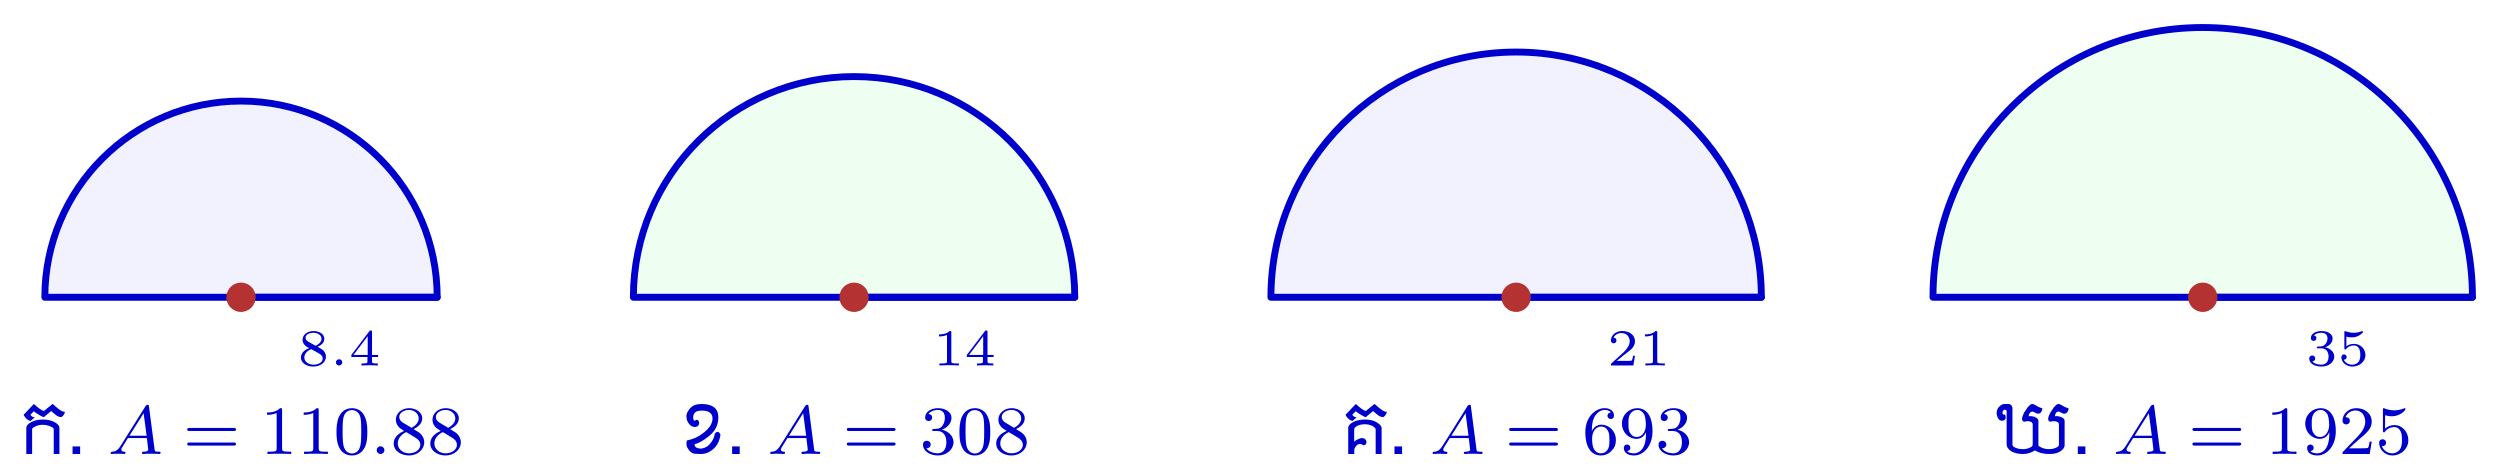
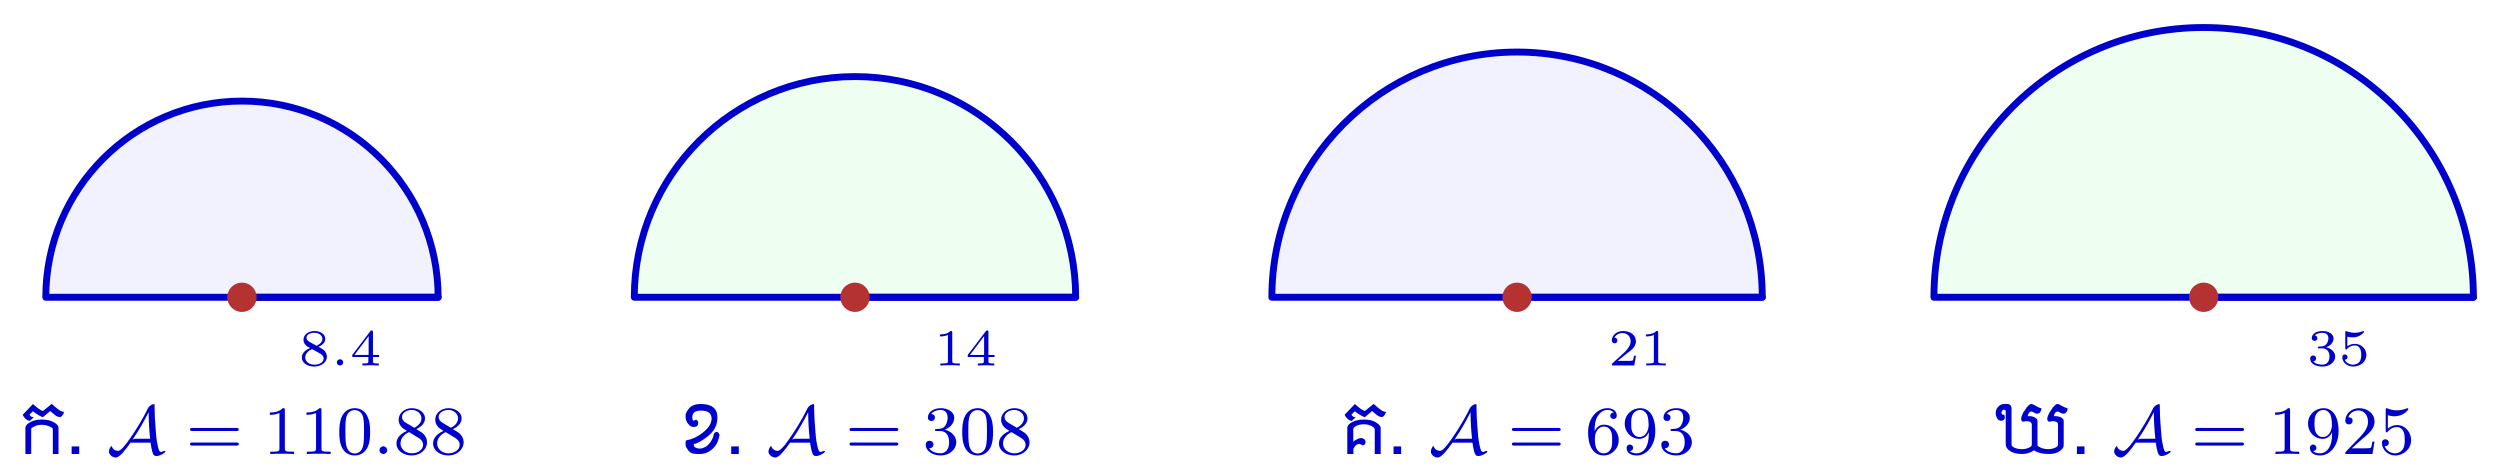
<svg xmlns="http://www.w3.org/2000/svg" xmlns:xlink="http://www.w3.org/1999/xlink" width="289pt" height="55pt" viewBox="0 0 289 55">
  <defs>
    <g>
      <g id="glyph-0-0">
        <path d="M 2.297 -2.156 C 2.75 -2.359 3.078 -2.656 3.078 -3.078 C 3.078 -3.672 2.453 -3.984 1.828 -3.984 C 1.156 -3.984 0.562 -3.578 0.562 -2.969 C 0.562 -2.594 0.812 -2.312 1.062 -2.156 C 1.125 -2.125 1.266 -2.047 1.328 -2.016 C 0.938 -1.859 0.375 -1.531 0.375 -0.922 C 0.375 -0.219 1.125 0.125 1.812 0.125 C 2.609 0.125 3.266 -0.359 3.266 -1.016 C 3.266 -1.438 3.016 -1.672 2.938 -1.766 C 2.812 -1.875 2.516 -2.047 2.297 -2.156 Z M 1.219 -2.75 C 1.203 -2.766 0.906 -2.922 0.906 -3.203 C 0.906 -3.594 1.375 -3.781 1.812 -3.781 C 2.281 -3.781 2.75 -3.531 2.75 -3.078 C 2.75 -2.609 2.25 -2.375 2.078 -2.281 Z M 1.562 -1.891 C 1.641 -1.844 2.281 -1.484 2.438 -1.406 C 2.562 -1.328 2.891 -1.156 2.891 -0.812 C 2.891 -0.328 2.344 -0.094 1.828 -0.094 C 1.281 -0.094 0.766 -0.406 0.766 -0.922 C 0.766 -1.438 1.234 -1.766 1.562 -1.891 Z M 1.562 -1.891 " />
      </g>
      <g id="glyph-0-1">
        <path d="M 3.375 -0.984 L 3.375 -1.219 L 2.672 -1.219 L 2.672 -3.859 C 2.672 -4 2.672 -4.047 2.531 -4.047 C 2.422 -4.047 2.406 -4.016 2.359 -3.953 L 0.281 -1.219 L 0.281 -0.984 L 2.141 -0.984 L 2.141 -0.5 C 2.141 -0.312 2.141 -0.234 1.641 -0.234 L 1.453 -0.234 L 1.453 0 C 1.578 0 2.141 -0.031 2.406 -0.031 C 2.672 -0.031 3.234 0 3.344 0 L 3.344 -0.234 L 3.172 -0.234 C 2.672 -0.234 2.672 -0.312 2.672 -0.5 L 2.672 -0.984 Z M 2.172 -3.391 L 2.172 -1.219 L 0.531 -1.219 Z M 2.172 -3.391 " />
      </g>
      <g id="glyph-0-2">
        <path d="M 2.141 -3.797 C 2.141 -3.984 2.125 -3.984 1.938 -3.984 C 1.547 -3.594 0.938 -3.594 0.719 -3.594 L 0.719 -3.359 C 0.875 -3.359 1.281 -3.359 1.641 -3.531 L 1.641 -0.516 C 1.641 -0.312 1.641 -0.234 1.016 -0.234 L 0.766 -0.234 L 0.766 0 C 1.094 -0.031 1.562 -0.031 1.891 -0.031 C 2.219 -0.031 2.688 -0.031 3.016 0 L 3.016 -0.234 L 2.766 -0.234 C 2.141 -0.234 2.141 -0.312 2.141 -0.516 Z M 2.141 -3.797 " />
      </g>
      <g id="glyph-0-3">
        <path d="M 3.219 -1.125 L 3 -1.125 C 2.984 -1.031 2.922 -0.641 2.844 -0.578 C 2.797 -0.531 2.312 -0.531 2.219 -0.531 L 1.109 -0.531 L 1.875 -1.156 C 2.078 -1.328 2.609 -1.703 2.797 -1.891 C 2.969 -2.062 3.219 -2.375 3.219 -2.797 C 3.219 -3.547 2.547 -3.984 1.734 -3.984 C 0.969 -3.984 0.438 -3.469 0.438 -2.906 C 0.438 -2.609 0.688 -2.562 0.75 -2.562 C 0.906 -2.562 1.078 -2.672 1.078 -2.891 C 1.078 -3.016 1 -3.219 0.734 -3.219 C 0.875 -3.516 1.234 -3.75 1.656 -3.75 C 2.281 -3.75 2.609 -3.281 2.609 -2.797 C 2.609 -2.375 2.328 -1.938 1.922 -1.547 L 0.5 -0.25 C 0.438 -0.188 0.438 -0.188 0.438 0 L 3.031 0 Z M 3.219 -1.125 " />
      </g>
      <g id="glyph-0-4">
        <path d="M 1.766 -1.984 C 2.266 -1.984 2.609 -1.641 2.609 -1.031 C 2.609 -0.375 2.219 -0.094 1.781 -0.094 C 1.609 -0.094 1 -0.125 0.734 -0.469 C 0.969 -0.5 1.062 -0.656 1.062 -0.812 C 1.062 -1.016 0.922 -1.156 0.719 -1.156 C 0.562 -1.156 0.375 -1.047 0.375 -0.797 C 0.375 -0.203 1.031 0.125 1.797 0.125 C 2.688 0.125 3.266 -0.438 3.266 -1.031 C 3.266 -1.469 2.938 -1.938 2.219 -2.109 C 2.703 -2.266 3.078 -2.656 3.078 -3.141 C 3.078 -3.625 2.516 -3.984 1.797 -3.984 C 1.094 -3.984 0.562 -3.656 0.562 -3.172 C 0.562 -2.906 0.766 -2.844 0.891 -2.844 C 1.047 -2.844 1.203 -2.938 1.203 -3.156 C 1.203 -3.344 1.078 -3.453 0.906 -3.469 C 1.188 -3.781 1.734 -3.781 1.797 -3.781 C 2.094 -3.781 2.484 -3.641 2.484 -3.141 C 2.484 -2.812 2.297 -2.234 1.688 -2.203 C 1.578 -2.203 1.422 -2.188 1.375 -2.188 C 1.312 -2.172 1.25 -2.172 1.25 -2.078 C 1.25 -1.984 1.312 -1.984 1.406 -1.984 Z M 1.766 -1.984 " />
      </g>
      <g id="glyph-0-5">
        <path d="M 1.016 -3.328 C 1.219 -3.266 1.422 -3.25 1.625 -3.25 C 1.766 -3.25 2.094 -3.25 2.469 -3.453 C 2.578 -3.516 2.938 -3.766 2.938 -3.891 C 2.938 -3.969 2.891 -3.984 2.859 -3.984 C 2.844 -3.984 2.844 -3.984 2.766 -3.953 C 2.562 -3.875 2.25 -3.781 1.859 -3.781 C 1.562 -3.781 1.25 -3.844 0.969 -3.938 C 0.922 -3.969 0.891 -3.984 0.875 -3.984 C 0.781 -3.984 0.781 -3.906 0.781 -3.812 L 0.781 -2.016 C 0.781 -1.922 0.781 -1.844 0.891 -1.844 C 0.953 -1.844 0.969 -1.875 1 -1.922 C 1.156 -2.109 1.422 -2.312 1.891 -2.312 C 2.625 -2.312 2.625 -1.422 2.625 -1.234 C 2.625 -1 2.609 -0.656 2.406 -0.406 C 2.219 -0.188 1.938 -0.094 1.688 -0.094 C 1.281 -0.094 0.859 -0.312 0.719 -0.672 C 1.016 -0.672 1.047 -0.906 1.047 -0.969 C 1.047 -1.141 0.922 -1.281 0.734 -1.281 C 0.688 -1.281 0.438 -1.25 0.438 -0.953 C 0.438 -0.406 0.953 0.125 1.703 0.125 C 2.531 0.125 3.219 -0.453 3.219 -1.203 C 3.219 -1.891 2.672 -2.5 1.891 -2.5 C 1.516 -2.5 1.203 -2.375 1.016 -2.219 Z M 1.016 -3.328 " />
      </g>
      <g id="glyph-1-0">
        <path d="M 1.5 -0.359 C 1.5 -0.578 1.328 -0.719 1.141 -0.719 C 0.922 -0.719 0.766 -0.547 0.766 -0.359 C 0.766 -0.156 0.938 0 1.141 0 C 1.328 0 1.5 -0.172 1.5 -0.359 Z M 1.5 -0.359 " />
      </g>
      <g id="glyph-2-0">
        <path d="M 4.781 -3.016 L 4.781 0 L 4.125 0 L 4.125 -2.859 C 4.125 -2.922 4.094 -2.977 4.031 -3.031 C 3.969 -3.082 3.867 -3.133 3.734 -3.188 C 3.453 -3.312 3.16 -3.375 2.859 -3.375 C 2.504 -3.375 2.219 -3.312 2 -3.188 C 1.863 -3.125 1.766 -3.066 1.703 -3.016 C 1.648 -2.973 1.625 -2.922 1.625 -2.859 L 1.625 0 L 0.953 0 L 0.953 -3.016 C 0.953 -3.254 1.133 -3.473 1.5 -3.672 C 1.875 -3.879 2.328 -3.984 2.859 -3.984 C 3.453 -3.984 3.93 -3.867 4.297 -3.641 C 4.617 -3.441 4.781 -3.234 4.781 -3.016 Z M 4.344 -4.531 C 4.238 -4.602 4.066 -4.75 3.828 -4.969 L 2.969 -4.25 C 2.664 -4.363 2.281 -4.594 1.812 -4.938 L 1.422 -4.531 C 1.473 -4.457 1.539 -4.391 1.625 -4.328 C 1.645 -4.305 1.68 -4.289 1.734 -4.281 C 1.785 -4.27 1.848 -4.258 1.922 -4.25 L 1.469 -3.828 C 1.301 -3.848 1.141 -3.926 0.984 -4.062 C 0.836 -4.188 0.723 -4.344 0.641 -4.531 L 1.828 -5.781 C 2.336 -5.312 2.723 -5.039 2.984 -4.969 L 3.984 -5.781 C 4.023 -5.77 4.145 -5.672 4.344 -5.484 C 4.551 -5.305 4.738 -5.16 4.906 -5.047 C 5.082 -4.93 5.254 -4.875 5.422 -4.875 C 5.391 -4.719 5.332 -4.586 5.25 -4.484 C 5.164 -4.379 5.082 -4.305 5 -4.266 C 4.77 -4.266 4.551 -4.352 4.344 -4.531 Z M 4.344 -4.531 " />
      </g>
      <g id="glyph-2-1">
        <path d="M 1.438 -0.875 L 1.438 0 L 0.562 0 L 0.562 -0.875 Z M 1.438 -0.875 " />
      </g>
      <g id="glyph-2-2">
        <path d="M 1.922 -1.141 C 1.91 -1.109 1.906 -1.082 1.906 -1.062 C 1.906 -0.914 1.984 -0.801 2.141 -0.719 C 2.297 -0.656 2.445 -0.625 2.594 -0.625 C 2.613 -0.625 2.641 -0.625 2.672 -0.625 C 3.141 -0.688 3.523 -0.93 3.828 -1.359 C 4.078 -1.723 4.207 -2.051 4.219 -2.344 C 4.344 -2.488 4.453 -2.562 4.547 -2.562 C 4.609 -2.562 4.676 -2.531 4.75 -2.469 C 4.801 -2.395 4.848 -2.316 4.891 -2.234 C 4.805 -1.672 4.629 -1.223 4.359 -0.891 C 4.109 -0.586 3.836 -0.363 3.547 -0.219 C 3.254 -0.07 2.941 0 2.609 0 C 2.398 0 2.18 -0.008 1.953 -0.031 C 1.609 -0.051 1.316 -0.273 1.078 -0.703 C 0.992 -0.848 0.953 -1.016 0.953 -1.203 C 0.953 -1.316 0.969 -1.438 1 -1.562 C 1.727 -1.707 2.359 -1.992 2.891 -2.422 C 3.242 -2.691 3.508 -2.961 3.688 -3.234 C 3.863 -3.504 3.957 -3.785 3.969 -4.078 C 3.969 -4.703 3.566 -5.016 2.766 -5.016 L 2.703 -5.016 C 2.055 -5.016 1.734 -4.754 1.734 -4.234 C 1.742 -3.973 1.797 -3.844 1.891 -3.844 C 1.93 -3.852 1.973 -3.875 2.016 -3.906 C 2.035 -3.914 2.066 -3.93 2.109 -3.953 C 2.129 -3.953 2.148 -3.953 2.172 -3.953 C 2.234 -3.953 2.285 -3.922 2.328 -3.859 C 2.391 -3.785 2.422 -3.703 2.422 -3.609 C 2.422 -3.285 2.242 -3.125 1.891 -3.125 C 1.773 -3.125 1.66 -3.156 1.547 -3.219 C 1.43 -3.281 1.336 -3.367 1.266 -3.484 C 1.16 -3.586 1.082 -3.719 1.031 -3.875 C 0.977 -4.031 0.953 -4.203 0.953 -4.391 C 0.953 -4.66 1.094 -4.957 1.375 -5.281 C 1.664 -5.613 2.109 -5.781 2.703 -5.781 C 3.992 -5.781 4.641 -5.266 4.641 -4.234 C 4.641 -3.773 4.539 -3.359 4.344 -2.984 C 4.145 -2.617 3.848 -2.285 3.453 -1.984 C 2.836 -1.504 2.328 -1.223 1.922 -1.141 Z M 1.922 -1.141 " />
      </g>
      <g id="glyph-2-3">
        <path d="M 3.047 -1.5 C 3.055 -1.457 3.062 -1.422 3.062 -1.391 C 3.062 -1.16 2.953 -1.031 2.734 -1 C 2.586 -1.102 2.441 -1.156 2.297 -1.156 L 2.25 -1.156 C 2.031 -1.145 1.832 -0.953 1.656 -0.578 L 1.656 0 L 0.953 0 L 0.953 -3.031 C 0.953 -3.27 1.141 -3.488 1.516 -3.688 C 1.898 -3.883 2.359 -3.984 2.891 -3.984 C 3.473 -3.984 3.938 -3.867 4.281 -3.641 C 4.633 -3.422 4.812 -3.207 4.812 -3 L 4.812 0 L 4.125 0 L 4.125 -2.844 C 4.125 -2.969 3.992 -3.102 3.734 -3.25 C 3.461 -3.375 3.18 -3.438 2.891 -3.438 C 2.555 -3.438 2.266 -3.379 2.016 -3.266 C 1.766 -3.129 1.641 -2.988 1.641 -2.844 L 1.641 -1.422 C 1.742 -1.523 1.91 -1.629 2.141 -1.734 C 2.285 -1.805 2.422 -1.844 2.547 -1.844 C 2.609 -1.844 2.672 -1.832 2.734 -1.812 C 2.898 -1.75 3.004 -1.645 3.047 -1.5 Z M 4.344 -4.531 C 4.238 -4.602 4.066 -4.75 3.828 -4.969 L 2.969 -4.25 C 2.664 -4.363 2.281 -4.594 1.812 -4.938 L 1.422 -4.531 C 1.473 -4.457 1.539 -4.391 1.625 -4.328 C 1.645 -4.305 1.68 -4.289 1.734 -4.281 C 1.785 -4.27 1.848 -4.258 1.922 -4.25 L 1.469 -3.828 C 1.301 -3.848 1.141 -3.926 0.984 -4.062 C 0.836 -4.188 0.723 -4.344 0.641 -4.531 L 1.828 -5.781 C 2.336 -5.312 2.723 -5.039 2.984 -4.969 L 3.984 -5.781 C 4.023 -5.77 4.145 -5.672 4.344 -5.484 C 4.551 -5.305 4.738 -5.16 4.906 -5.047 C 5.082 -4.93 5.254 -4.875 5.422 -4.875 C 5.391 -4.719 5.332 -4.586 5.25 -4.484 C 5.164 -4.379 5.082 -4.305 5 -4.266 C 4.77 -4.266 4.551 -4.352 4.344 -4.531 Z M 4.344 -4.531 " />
      </g>
      <g id="glyph-2-4">
        <path d="M 7.594 -3.391 C 7.594 -3.598 7.473 -3.723 7.234 -3.766 C 7.16 -3.785 7.086 -3.797 7.016 -3.797 C 6.91 -3.797 6.805 -3.781 6.703 -3.75 C 6.68 -3.738 6.656 -3.734 6.625 -3.734 C 6.457 -3.734 6.363 -3.836 6.344 -4.047 C 6.344 -4.211 6.426 -4.457 6.594 -4.781 C 6.633 -4.852 6.695 -4.941 6.781 -5.047 C 6.844 -5.148 6.922 -5.27 7.016 -5.406 C 7.117 -5.52 7.211 -5.613 7.297 -5.688 C 7.359 -5.75 7.441 -5.781 7.547 -5.781 C 7.641 -5.781 7.797 -5.711 8.016 -5.578 C 8.242 -5.441 8.395 -5.367 8.469 -5.359 C 8.488 -5.348 8.52 -5.336 8.562 -5.328 C 8.602 -5.305 8.648 -5.289 8.703 -5.281 C 8.703 -5.082 8.633 -4.91 8.5 -4.766 C 8.406 -4.691 8.312 -4.656 8.219 -4.656 C 8.113 -4.656 7.988 -4.695 7.844 -4.781 C 7.719 -4.863 7.629 -4.906 7.578 -4.906 C 7.328 -4.906 7.172 -4.723 7.109 -4.359 C 7.129 -4.359 7.16 -4.363 7.203 -4.375 L 7.328 -4.375 C 7.547 -4.375 7.754 -4.32 7.953 -4.219 C 8.148 -4.113 8.25 -3.984 8.25 -3.828 L 8.25 -1 C 8.25 -0.781 8.102 -0.562 7.812 -0.344 C 7.508 -0.113 7.07 0 6.5 0 C 5.789 0 5.234 -0.141 4.828 -0.422 C 4.391 -0.141 3.938 0 3.469 0 C 2.906 0 2.445 -0.102 2.094 -0.312 C 1.727 -0.531 1.547 -0.812 1.547 -1.156 L 1.547 -4.984 C 1.547 -5.035 1.492 -5.078 1.391 -5.109 C 1.367 -5.117 1.348 -5.125 1.328 -5.125 C 1.297 -5.125 1.266 -5.113 1.234 -5.094 C 1.172 -5.07 1.117 -5 1.078 -4.875 C 1.066 -4.844 1.062 -4.805 1.062 -4.766 C 1.062 -4.703 1.07 -4.66 1.094 -4.641 C 1.102 -4.598 1.129 -4.57 1.172 -4.562 C 1.191 -4.551 1.211 -4.547 1.234 -4.547 C 1.273 -4.547 1.316 -4.551 1.359 -4.562 C 1.41 -4.445 1.438 -4.344 1.438 -4.25 C 1.438 -4.207 1.438 -4.172 1.438 -4.141 C 1.383 -3.941 1.242 -3.844 1.016 -3.844 C 0.68 -3.844 0.473 -4.113 0.391 -4.656 L 0.391 -4.703 C 0.391 -5.016 0.484 -5.266 0.672 -5.453 C 0.879 -5.672 1.094 -5.781 1.312 -5.781 L 1.75 -5.781 C 2.008 -5.781 2.164 -5.633 2.219 -5.344 L 2.219 -1.078 C 2.219 -0.941 2.336 -0.82 2.578 -0.719 C 2.816 -0.613 3.098 -0.562 3.422 -0.562 C 3.711 -0.562 3.973 -0.613 4.203 -0.719 C 4.441 -0.812 4.562 -0.93 4.562 -1.078 L 4.562 -3.391 C 4.562 -3.598 4.441 -3.723 4.203 -3.766 C 4.129 -3.785 4.055 -3.797 3.984 -3.797 C 3.879 -3.797 3.781 -3.781 3.688 -3.75 C 3.656 -3.738 3.629 -3.734 3.609 -3.734 C 3.441 -3.734 3.348 -3.836 3.328 -4.047 C 3.328 -4.211 3.406 -4.457 3.562 -4.781 C 3.602 -4.852 3.664 -4.941 3.75 -5.047 C 3.812 -5.148 3.891 -5.27 3.984 -5.406 C 4.086 -5.52 4.18 -5.613 4.266 -5.688 C 4.328 -5.75 4.41 -5.781 4.516 -5.781 C 4.609 -5.781 4.77 -5.711 5 -5.578 C 5.227 -5.441 5.375 -5.367 5.438 -5.359 C 5.457 -5.348 5.488 -5.336 5.531 -5.328 C 5.57 -5.305 5.617 -5.289 5.672 -5.281 C 5.672 -5.082 5.602 -4.91 5.469 -4.766 C 5.383 -4.691 5.289 -4.656 5.188 -4.656 C 5.082 -4.656 4.961 -4.695 4.828 -4.781 C 4.691 -4.863 4.598 -4.906 4.547 -4.906 C 4.305 -4.906 4.148 -4.723 4.078 -4.359 C 4.109 -4.359 4.145 -4.363 4.188 -4.375 L 4.297 -4.375 C 4.516 -4.375 4.723 -4.32 4.922 -4.219 C 5.117 -4.113 5.219 -3.984 5.219 -3.828 L 5.219 -1 C 5.219 -0.938 5.352 -0.844 5.625 -0.719 C 5.883 -0.613 6.156 -0.562 6.438 -0.562 C 6.738 -0.562 7.004 -0.613 7.234 -0.719 C 7.473 -0.812 7.594 -0.93 7.594 -1.078 Z M 7.594 -3.391 " />
      </g>
      <g id="glyph-3-0">
-         <path d="M 1.469 -0.953 C 1.109 -0.359 0.781 -0.281 0.5 -0.266 C 0.422 -0.25 0.312 -0.25 0.312 -0.109 C 0.312 -0.094 0.328 0 0.438 0 C 0.5 0 0.547 -0.031 1.109 -0.031 C 1.656 -0.031 1.828 0 1.875 0 C 1.906 0 2.031 0 2.031 -0.156 C 2.031 -0.25 1.922 -0.266 1.891 -0.266 C 1.719 -0.266 1.547 -0.328 1.547 -0.516 C 1.547 -0.625 1.625 -0.734 1.766 -0.969 L 2.312 -1.844 L 4.5 -1.844 L 4.656 -0.5 C 4.656 -0.375 4.516 -0.266 4.141 -0.266 C 4.031 -0.266 3.922 -0.266 3.922 -0.109 C 3.922 -0.109 3.922 0 4.062 0 C 4.141 0 4.438 -0.016 4.516 -0.031 L 5.016 -0.031 C 5.734 -0.031 5.859 0 5.922 0 C 5.953 0 6.094 0 6.094 -0.156 C 6.094 -0.266 5.984 -0.266 5.859 -0.266 C 5.422 -0.266 5.406 -0.328 5.391 -0.531 L 4.75 -5.453 C 4.734 -5.641 4.719 -5.688 4.594 -5.688 C 4.453 -5.688 4.406 -5.609 4.344 -5.531 Z M 2.484 -2.109 L 4.125 -4.719 L 4.469 -2.109 Z M 2.484 -2.109 " />
-       </g>
-       <g id="glyph-3-1">
-         <path d="M 1.625 -0.438 C 1.625 -0.703 1.391 -0.891 1.172 -0.891 C 0.922 -0.891 0.734 -0.672 0.734 -0.453 C 0.734 -0.172 0.953 0 1.172 0 C 1.422 0 1.625 -0.203 1.625 -0.438 Z M 1.625 -0.438 " />
+         <path d="M 5.031 -1.312 C 5.094 -0.844 5.156 -0.562 5.234 -0.281 C 5.328 0.016 5.375 0.234 5.734 0.234 C 6.109 0.234 6.75 -0.125 6.75 -0.297 C 6.75 -0.359 6.688 -0.359 6.656 -0.359 C 6.578 -0.359 6.484 -0.312 6.406 -0.281 C 6.312 -0.234 6.312 -0.234 6.281 -0.234 C 6.031 -0.234 5.969 -0.484 5.859 -0.984 C 5.703 -1.656 5.656 -2.375 5.609 -3.078 C 5.547 -3.828 5.5 -4.578 5.5 -5.312 L 5.5 -5.562 C 5.5 -5.734 5.5 -5.766 5.406 -5.766 C 5.297 -5.766 5 -5.656 4.812 -5.406 L 4.734 -5.297 C 4.609 -5.062 4.438 -4.641 3.766 -3.516 C 3.141 -2.438 2.406 -1.438 2.312 -1.312 C 2.078 -1 1.594 -0.359 1.266 -0.359 C 1 -0.359 0.672 -0.547 0.594 -0.797 C 0.562 -0.891 0.562 -0.906 0.531 -0.906 C 0.406 -0.906 0.219 -0.516 0.219 -0.281 C 0.219 0.047 0.609 0.406 1 0.406 C 1.5 0.406 2.172 -0.547 2.719 -1.312 C 2.797 -1.312 2.812 -1.312 2.891 -1.312 Z M 4.766 -4.75 L 4.812 -4.797 C 4.812 -3.781 4.875 -2.766 4.984 -1.766 L 3.422 -1.766 C 3.297 -1.766 3.156 -1.766 2.953 -1.656 C 3.875 -3.016 4.359 -3.969 4.703 -4.625 Z M 4.766 -4.75 " />
      </g>
      <g id="glyph-4-0">
        <path d="M 5.828 -2.656 C 5.938 -2.656 6.109 -2.656 6.109 -2.844 C 6.109 -3.016 5.906 -3.016 5.797 -3.016 L 0.781 -3.016 C 0.656 -3.016 0.469 -3.016 0.469 -2.844 C 0.469 -2.656 0.625 -2.656 0.75 -2.656 Z M 5.797 -0.969 C 5.906 -0.969 6.109 -0.969 6.109 -1.141 C 6.109 -1.328 5.938 -1.328 5.828 -1.328 L 0.75 -1.328 C 0.625 -1.328 0.469 -1.328 0.469 -1.141 C 0.469 -0.969 0.656 -0.969 0.781 -0.969 Z M 5.797 -0.969 " />
      </g>
      <g id="glyph-4-1">
        <path d="M 2.5 -5.078 C 2.5 -5.297 2.484 -5.297 2.266 -5.297 C 1.938 -4.984 1.516 -4.797 0.766 -4.797 L 0.766 -4.531 C 0.984 -4.531 1.406 -4.531 1.875 -4.734 L 1.875 -0.656 C 1.875 -0.359 1.844 -0.266 1.094 -0.266 L 0.812 -0.266 L 0.812 0 C 1.141 -0.031 1.828 -0.031 2.188 -0.031 C 2.547 -0.031 3.234 -0.031 3.562 0 L 3.562 -0.266 L 3.281 -0.266 C 2.531 -0.266 2.5 -0.359 2.5 -0.656 Z M 2.5 -5.078 " />
      </g>
      <g id="glyph-4-2">
        <path d="M 3.891 -2.547 C 3.891 -3.391 3.812 -3.906 3.547 -4.422 C 3.203 -5.125 2.547 -5.297 2.109 -5.297 C 1.109 -5.297 0.734 -4.547 0.625 -4.328 C 0.344 -3.75 0.328 -2.953 0.328 -2.547 C 0.328 -2.016 0.344 -1.219 0.734 -0.578 C 1.094 0.016 1.688 0.172 2.109 0.172 C 2.5 0.172 3.172 0.047 3.578 -0.734 C 3.875 -1.312 3.891 -2.031 3.891 -2.547 Z M 2.109 -0.062 C 1.844 -0.062 1.297 -0.188 1.125 -1.016 C 1.031 -1.469 1.031 -2.219 1.031 -2.641 C 1.031 -3.188 1.031 -3.75 1.125 -4.188 C 1.297 -5 1.906 -5.078 2.109 -5.078 C 2.375 -5.078 2.938 -4.938 3.094 -4.219 C 3.188 -3.781 3.188 -3.172 3.188 -2.641 C 3.188 -2.172 3.188 -1.453 3.094 -1 C 2.922 -0.172 2.375 -0.062 2.109 -0.062 Z M 2.109 -0.062 " />
      </g>
      <g id="glyph-4-3">
        <path d="M 2.641 -2.875 C 3.094 -3.094 3.641 -3.484 3.641 -4.109 C 3.641 -4.875 2.859 -5.297 2.125 -5.297 C 1.281 -5.297 0.594 -4.719 0.594 -3.969 C 0.594 -3.672 0.688 -3.406 0.891 -3.172 C 1.031 -3 1.062 -2.984 1.547 -2.672 C 0.562 -2.234 0.344 -1.656 0.344 -1.219 C 0.344 -0.328 1.234 0.172 2.109 0.172 C 3.078 0.172 3.875 -0.5 3.875 -1.344 C 3.875 -1.844 3.609 -2.172 3.469 -2.312 C 3.344 -2.438 3.328 -2.453 2.641 -2.875 Z M 1.406 -3.625 C 1.172 -3.766 0.984 -4 0.984 -4.266 C 0.984 -4.766 1.531 -5.094 2.109 -5.094 C 2.719 -5.094 3.234 -4.672 3.234 -4.109 C 3.234 -3.656 2.875 -3.266 2.406 -3.031 Z M 1.797 -2.531 C 1.828 -2.516 2.734 -1.953 2.875 -1.875 C 3 -1.797 3.422 -1.547 3.422 -1.062 C 3.422 -0.453 2.766 -0.078 2.125 -0.078 C 1.406 -0.078 0.812 -0.562 0.812 -1.219 C 0.812 -1.812 1.25 -2.281 1.797 -2.531 Z M 1.797 -2.531 " />
      </g>
      <g id="glyph-4-4">
        <path d="M 2.016 -2.656 C 2.641 -2.656 3.047 -2.203 3.047 -1.359 C 3.047 -0.359 2.484 -0.078 2.062 -0.078 C 1.625 -0.078 1.016 -0.234 0.734 -0.656 C 1.031 -0.656 1.234 -0.844 1.234 -1.094 C 1.234 -1.359 1.047 -1.531 0.781 -1.531 C 0.578 -1.531 0.344 -1.406 0.344 -1.078 C 0.344 -0.328 1.156 0.172 2.078 0.172 C 3.125 0.172 3.875 -0.562 3.875 -1.359 C 3.875 -2.031 3.344 -2.625 2.531 -2.812 C 3.156 -3.031 3.641 -3.562 3.641 -4.203 C 3.641 -4.844 2.922 -5.297 2.094 -5.297 C 1.234 -5.297 0.594 -4.844 0.594 -4.234 C 0.594 -3.938 0.781 -3.812 1 -3.812 C 1.25 -3.812 1.406 -3.984 1.406 -4.219 C 1.406 -4.516 1.141 -4.625 0.969 -4.625 C 1.312 -5.062 1.922 -5.094 2.062 -5.094 C 2.266 -5.094 2.875 -5.031 2.875 -4.203 C 2.875 -3.656 2.641 -3.312 2.531 -3.188 C 2.297 -2.938 2.109 -2.922 1.625 -2.891 C 1.469 -2.891 1.406 -2.875 1.406 -2.766 C 1.406 -2.656 1.484 -2.656 1.625 -2.656 Z M 2.016 -2.656 " />
      </g>
      <g id="glyph-4-5">
        <path d="M 1.094 -2.641 C 1.094 -3.297 1.156 -3.875 1.438 -4.359 C 1.688 -4.766 2.094 -5.094 2.594 -5.094 C 2.75 -5.094 3.109 -5.062 3.297 -4.797 C 2.938 -4.766 2.906 -4.5 2.906 -4.422 C 2.906 -4.172 3.094 -4.047 3.281 -4.047 C 3.422 -4.047 3.656 -4.125 3.656 -4.438 C 3.656 -4.906 3.297 -5.297 2.578 -5.297 C 1.469 -5.297 0.344 -4.25 0.344 -2.531 C 0.344 -0.359 1.359 0.172 2.125 0.172 C 2.516 0.172 2.922 0.062 3.281 -0.281 C 3.609 -0.594 3.875 -0.922 3.875 -1.625 C 3.875 -2.656 3.078 -3.391 2.203 -3.391 C 1.625 -3.391 1.281 -3.031 1.094 -2.641 Z M 2.125 -0.078 C 1.703 -0.078 1.438 -0.359 1.328 -0.594 C 1.141 -0.953 1.125 -1.484 1.125 -1.797 C 1.125 -2.578 1.547 -3.172 2.172 -3.172 C 2.562 -3.172 2.812 -2.969 2.953 -2.688 C 3.125 -2.391 3.125 -2.031 3.125 -1.625 C 3.125 -1.219 3.125 -0.875 2.969 -0.578 C 2.75 -0.219 2.484 -0.078 2.125 -0.078 Z M 2.125 -0.078 " />
      </g>
      <g id="glyph-4-6">
        <path d="M 3.125 -2.344 C 3.125 -0.406 2.203 -0.078 1.734 -0.078 C 1.562 -0.078 1.156 -0.094 0.938 -0.344 C 1.297 -0.375 1.312 -0.641 1.312 -0.719 C 1.312 -0.953 1.125 -1.094 0.938 -1.094 C 0.797 -1.094 0.562 -1 0.562 -0.703 C 0.562 -0.156 1.016 0.172 1.75 0.172 C 2.844 0.172 3.875 -0.922 3.875 -2.625 C 3.875 -4.688 2.953 -5.297 2.141 -5.297 C 1.188 -5.297 0.344 -4.562 0.344 -3.516 C 0.344 -2.5 1.125 -1.75 2.031 -1.75 C 2.594 -1.75 2.938 -2.109 3.125 -2.516 Z M 2.062 -1.969 C 1.688 -1.969 1.453 -2.141 1.281 -2.438 C 1.094 -2.719 1.094 -3.109 1.094 -3.516 C 1.094 -3.984 1.094 -4.312 1.312 -4.641 C 1.516 -4.938 1.766 -5.094 2.141 -5.094 C 2.672 -5.094 2.906 -4.562 2.938 -4.531 C 3.094 -4.141 3.109 -3.516 3.109 -3.359 C 3.109 -2.719 2.766 -1.969 2.062 -1.969 Z M 2.062 -1.969 " />
      </g>
      <g id="glyph-4-7">
        <path d="M 2.25 -1.625 C 2.375 -1.75 2.703 -2.016 2.844 -2.125 C 3.328 -2.578 3.797 -3.016 3.797 -3.734 C 3.797 -4.688 3 -5.297 2.016 -5.297 C 1.047 -5.297 0.422 -4.578 0.422 -3.859 C 0.422 -3.469 0.734 -3.422 0.844 -3.422 C 1.016 -3.422 1.266 -3.531 1.266 -3.844 C 1.266 -4.25 0.859 -4.25 0.766 -4.25 C 1 -4.844 1.531 -5.031 1.922 -5.031 C 2.656 -5.031 3.047 -4.406 3.047 -3.734 C 3.047 -2.906 2.469 -2.297 1.516 -1.344 L 0.516 -0.297 C 0.422 -0.219 0.422 -0.203 0.422 0 L 3.562 0 L 3.797 -1.422 L 3.547 -1.422 C 3.531 -1.266 3.469 -0.875 3.375 -0.719 C 3.328 -0.656 2.719 -0.656 2.594 -0.656 L 1.172 -0.656 Z M 2.25 -1.625 " />
      </g>
      <g id="glyph-4-8">
        <path d="M 1.109 -4.484 C 1.219 -4.453 1.531 -4.359 1.875 -4.359 C 2.875 -4.359 3.469 -5.062 3.469 -5.188 C 3.469 -5.281 3.422 -5.297 3.375 -5.297 C 3.359 -5.297 3.344 -5.297 3.281 -5.266 C 2.969 -5.141 2.594 -5.047 2.172 -5.047 C 1.703 -5.047 1.312 -5.156 1.062 -5.266 C 0.984 -5.297 0.969 -5.297 0.953 -5.297 C 0.859 -5.297 0.859 -5.219 0.859 -5.062 L 0.859 -2.734 C 0.859 -2.594 0.859 -2.5 0.984 -2.5 C 1.047 -2.5 1.062 -2.531 1.109 -2.594 C 1.203 -2.703 1.5 -3.109 2.188 -3.109 C 2.625 -3.109 2.844 -2.75 2.922 -2.594 C 3.047 -2.312 3.062 -1.938 3.062 -1.641 C 3.062 -1.344 3.062 -0.906 2.844 -0.562 C 2.688 -0.312 2.359 -0.078 1.938 -0.078 C 1.422 -0.078 0.922 -0.391 0.734 -0.922 C 0.75 -0.906 0.812 -0.906 0.812 -0.906 C 1.031 -0.906 1.219 -1.047 1.219 -1.297 C 1.219 -1.594 0.984 -1.703 0.828 -1.703 C 0.672 -1.703 0.422 -1.625 0.422 -1.281 C 0.422 -0.562 1.047 0.172 1.953 0.172 C 2.953 0.172 3.797 -0.609 3.797 -1.594 C 3.797 -2.516 3.125 -3.344 2.188 -3.344 C 1.797 -3.344 1.422 -3.219 1.109 -2.938 Z M 1.109 -4.484 " />
      </g>
+       <g id="glyph-5-0">
+         <path d="M 1.625 -0.438 C 1.625 -0.703 1.391 -0.891 1.172 -0.891 C 0.922 -0.891 0.734 -0.672 0.734 -0.453 C 0.734 -0.172 0.953 0 1.172 0 C 1.422 0 1.625 -0.203 1.625 -0.438 Z M 1.625 -0.438 " />
+       </g>
    </g>
  </defs>
-   <path fill-rule="nonzero" fill="rgb(95%, 95%, 100%)" fill-opacity="1" d="M 5.184 34.363 C 5.184 21.84 15.336 11.684 27.863 11.684 C 40.387 11.684 50.539 21.84 50.539 34.363 Z M 5.184 34.363 " />
-   <path fill="none" stroke-width="0.797" stroke-linecap="round" stroke-linejoin="round" stroke="rgb(0%, 0%, 79.999%)" stroke-opacity="1" stroke-miterlimit="10" d="M -22.678 -0 L 22.677 -0 C 22.677 12.523 12.525 22.679 0.001 22.679 C -12.526 22.679 -22.678 12.523 -22.678 -0 Z M -22.678 -0 " transform="matrix(1, 0, 0, -1, 27.862, 34.363)" />
-   <path fill="none" stroke-width="0.797" stroke-linecap="round" stroke-linejoin="round" stroke="rgb(0%, 0%, 79.999%)" stroke-opacity="1" stroke-miterlimit="10" d="M 0.001 -0 L 22.677 -0 " transform="matrix(1, 0, 0, -1, 27.862, 34.363)" />
+   <path fill-rule="nonzero" fill="rgb(95%, 95%, 100%)" fill-opacity="1" d="M 5.293 34.363 C 5.293 21.84 15.445 11.684 27.969 11.684 C 40.492 11.684 50.648 21.84 50.648 34.363 Z M 5.293 34.363 " />
+   <path fill="none" stroke-width="0.797" stroke-linecap="round" stroke-linejoin="round" stroke="rgb(0%, 0%, 79.999%)" stroke-opacity="1" stroke-miterlimit="10" d="M -22.676 -0 L 22.679 -0 C 22.679 12.523 12.523 22.679 -0 22.679 C -12.524 22.679 -22.676 12.523 -22.676 -0 Z M -22.676 -0 " transform="matrix(1, 0, 0, -1, 27.969, 34.363)" />
+   <path fill="none" stroke-width="0.797" stroke-linecap="round" stroke-linejoin="round" stroke="rgb(0%, 0%, 79.999%)" stroke-opacity="1" stroke-miterlimit="10" d="M -0 -0 L 22.679 -0 " transform="matrix(1, 0, 0, -1, 27.969, 34.363)" />
  <g fill="rgb(0%, 0%, 79.999%)" fill-opacity="1">
-     <use xlink:href="#glyph-0-0" x="34.413" y="42.25" />
+     <use xlink:href="#glyph-0-0" x="34.52" y="42.25" />
  </g>
  <g fill="rgb(0%, 0%, 79.999%)" fill-opacity="1">
-     <use xlink:href="#glyph-1-0" x="38.066" y="42.25" />
+     <use xlink:href="#glyph-1-0" x="38.173" y="42.25" />
  </g>
  <g fill="rgb(0%, 0%, 79.999%)" fill-opacity="1">
-     <use xlink:href="#glyph-0-1" x="40.335" y="42.25" />
+     <use xlink:href="#glyph-0-1" x="40.442" y="42.25" />
  </g>
-   <path fill-rule="nonzero" fill="rgb(70.599%, 19.6%, 19.6%)" fill-opacity="1" d="M 29.555 34.363 C 29.555 33.426 28.797 32.668 27.863 32.668 C 26.926 32.668 26.168 33.426 26.168 34.363 C 26.168 35.297 26.926 36.059 27.863 36.059 C 28.797 36.059 29.555 35.297 29.555 34.363 Z M 29.555 34.363 " />
+   <path fill-rule="nonzero" fill="rgb(70.599%, 19.6%, 19.6%)" fill-opacity="1" d="M 29.664 34.363 C 29.664 33.426 28.906 32.668 27.969 32.668 C 27.035 32.668 26.273 33.426 26.273 34.363 C 26.273 35.297 27.035 36.059 27.969 36.059 C 28.906 36.059 29.664 35.297 29.664 34.363 Z M 29.664 34.363 " />
  <g fill="rgb(0%, 0%, 79.999%)" fill-opacity="1">
-     <use xlink:href="#glyph-2-0" x="2.088" y="52.482" />
-     <use xlink:href="#glyph-2-1" x="7.826" y="52.482" />
+     <use xlink:href="#glyph-2-0" x="1.982" y="52.482" />
+     <use xlink:href="#glyph-2-1" x="7.72" y="52.482" />
  </g>
  <g fill="rgb(0%, 0%, 79.999%)" fill-opacity="1">
-     <use xlink:href="#glyph-3-0" x="12.478" y="52.482" />
+     <use xlink:href="#glyph-3-0" x="12.371" y="52.482" />
  </g>
  <g fill="rgb(0%, 0%, 79.999%)" fill-opacity="1">
-     <use xlink:href="#glyph-4-0" x="21.173" y="52.482" />
+     <use xlink:href="#glyph-4-0" x="21.494" y="52.482" />
  </g>
  <g fill="rgb(0%, 0%, 79.999%)" fill-opacity="1">
-     <use xlink:href="#glyph-4-1" x="30.107" y="52.482" />
-     <use xlink:href="#glyph-4-1" x="34.34" y="52.482" />
-     <use xlink:href="#glyph-4-2" x="38.572" y="52.482" />
+     <use xlink:href="#glyph-4-1" x="30.428" y="52.482" />
+     <use xlink:href="#glyph-4-1" x="34.661" y="52.482" />
+     <use xlink:href="#glyph-4-2" x="38.893" y="52.482" />
  </g>
  <g fill="rgb(0%, 0%, 79.999%)" fill-opacity="1">
-     <use xlink:href="#glyph-3-1" x="42.814" y="52.482" />
+     <use xlink:href="#glyph-5-0" x="43.135" y="52.482" />
  </g>
  <g fill="rgb(0%, 0%, 79.999%)" fill-opacity="1">
-     <use xlink:href="#glyph-4-3" x="45.167" y="52.482" />
-     <use xlink:href="#glyph-4-3" x="49.399" y="52.482" />
+     <use xlink:href="#glyph-4-3" x="45.488" y="52.482" />
+     <use xlink:href="#glyph-4-3" x="49.72" y="52.482" />
  </g>
-   <path fill-rule="nonzero" fill="rgb(93.3%, 100%, 94.499%)" fill-opacity="1" d="M 73.219 34.363 C 73.219 20.273 84.641 8.852 98.73 8.852 C 112.82 8.852 124.242 20.273 124.242 34.363 Z M 73.219 34.363 " />
-   <path fill="none" stroke-width="0.797" stroke-linecap="round" stroke-linejoin="round" stroke="rgb(0%, 0%, 79.999%)" stroke-opacity="1" stroke-miterlimit="10" d="M 45.357 -0 L 96.38 -0 C 96.38 14.09 84.958 25.511 70.868 25.511 C 56.779 25.511 45.357 14.09 45.357 -0 Z M 45.357 -0 " transform="matrix(1, 0, 0, -1, 27.862, 34.363)" />
-   <path fill="none" stroke-width="0.797" stroke-linecap="round" stroke-linejoin="round" stroke="rgb(0%, 0%, 79.999%)" stroke-opacity="1" stroke-miterlimit="10" d="M 70.868 -0 L 96.38 -0 " transform="matrix(1, 0, 0, -1, 27.862, 34.363)" />
+   <path fill-rule="nonzero" fill="rgb(93.3%, 100%, 94.499%)" fill-opacity="1" d="M 73.324 34.363 C 73.324 20.273 84.746 8.852 98.836 8.852 C 112.926 8.852 124.348 20.273 124.348 34.363 Z M 73.324 34.363 " />
+   <path fill="none" stroke-width="0.797" stroke-linecap="round" stroke-linejoin="round" stroke="rgb(0%, 0%, 79.999%)" stroke-opacity="1" stroke-miterlimit="10" d="M 45.355 -0 L 96.379 -0 C 96.379 14.09 84.957 25.511 70.867 25.511 C 56.777 25.511 45.355 14.09 45.355 -0 Z M 45.355 -0 " transform="matrix(1, 0, 0, -1, 27.969, 34.363)" />
+   <path fill="none" stroke-width="0.797" stroke-linecap="round" stroke-linejoin="round" stroke="rgb(0%, 0%, 79.999%)" stroke-opacity="1" stroke-miterlimit="10" d="M 70.867 -0 L 96.379 -0 " transform="matrix(1, 0, 0, -1, 27.969, 34.363)" />
  <g fill="rgb(0%, 0%, 79.999%)" fill-opacity="1">
-     <use xlink:href="#glyph-0-2" x="107.832" y="42.25" />
-     <use xlink:href="#glyph-0-1" x="111.484" y="42.25" />
+     <use xlink:href="#glyph-0-2" x="107.939" y="42.25" />
+     <use xlink:href="#glyph-0-1" x="111.591" y="42.25" />
  </g>
-   <path fill-rule="nonzero" fill="rgb(70.599%, 19.6%, 19.6%)" fill-opacity="1" d="M 100.422 34.363 C 100.422 33.426 99.664 32.668 98.73 32.668 C 97.793 32.668 97.035 33.426 97.035 34.363 C 97.035 35.297 97.793 36.059 98.73 36.059 C 99.664 36.059 100.422 35.297 100.422 34.363 Z M 100.422 34.363 " />
+   <path fill-rule="nonzero" fill="rgb(70.599%, 19.6%, 19.6%)" fill-opacity="1" d="M 100.531 34.363 C 100.531 33.426 99.77 32.668 98.836 32.668 C 97.902 32.668 97.141 33.426 97.141 34.363 C 97.141 35.297 97.902 36.059 98.836 36.059 C 99.77 36.059 100.531 35.297 100.531 34.363 Z M 100.531 34.363 " />
  <g fill="rgb(0%, 0%, 79.999%)" fill-opacity="1">
-     <use xlink:href="#glyph-2-2" x="78.399" y="52.482" />
-     <use xlink:href="#glyph-2-1" x="84.074" y="52.482" />
+     <use xlink:href="#glyph-2-2" x="78.292" y="52.482" />
+     <use xlink:href="#glyph-2-1" x="83.967" y="52.482" />
  </g>
  <g fill="rgb(0%, 0%, 79.999%)" fill-opacity="1">
-     <use xlink:href="#glyph-3-0" x="88.722" y="52.482" />
+     <use xlink:href="#glyph-3-0" x="88.615" y="52.482" />
  </g>
  <g fill="rgb(0%, 0%, 79.999%)" fill-opacity="1">
-     <use xlink:href="#glyph-4-0" x="97.418" y="52.482" />
+     <use xlink:href="#glyph-4-0" x="97.738" y="52.482" />
  </g>
  <g fill="rgb(0%, 0%, 79.999%)" fill-opacity="1">
-     <use xlink:href="#glyph-4-4" x="106.352" y="52.482" />
-     <use xlink:href="#glyph-4-2" x="110.585" y="52.482" />
-     <use xlink:href="#glyph-4-3" x="114.817" y="52.482" />
+     <use xlink:href="#glyph-4-4" x="106.672" y="52.482" />
+     <use xlink:href="#glyph-4-2" x="110.905" y="52.482" />
+     <use xlink:href="#glyph-4-3" x="115.137" y="52.482" />
  </g>
-   <path fill-rule="nonzero" fill="rgb(95%, 95%, 100%)" fill-opacity="1" d="M 146.918 34.363 C 146.918 18.707 159.609 6.016 175.266 6.016 C 190.922 6.016 203.613 18.707 203.613 34.363 Z M 146.918 34.363 " />
-   <path fill="none" stroke-width="0.797" stroke-linecap="round" stroke-linejoin="round" stroke="rgb(0%, 0%, 79.999%)" stroke-opacity="1" stroke-miterlimit="10" d="M 119.056 -0 L 175.751 -0 C 175.751 15.656 163.06 28.347 147.404 28.347 C 131.747 28.347 119.056 15.656 119.056 -0 Z M 119.056 -0 " transform="matrix(1, 0, 0, -1, 27.862, 34.363)" />
-   <path fill="none" stroke-width="0.797" stroke-linecap="round" stroke-linejoin="round" stroke="rgb(0%, 0%, 79.999%)" stroke-opacity="1" stroke-miterlimit="10" d="M 147.404 -0 L 175.751 -0 " transform="matrix(1, 0, 0, -1, 27.862, 34.363)" />
+   <path fill-rule="nonzero" fill="rgb(95%, 95%, 100%)" fill-opacity="1" d="M 147.027 34.363 C 147.027 18.707 159.715 6.016 175.371 6.016 C 191.027 6.016 203.719 18.707 203.719 34.363 Z M 147.027 34.363 " />
+   <path fill="none" stroke-width="0.797" stroke-linecap="round" stroke-linejoin="round" stroke="rgb(0%, 0%, 79.999%)" stroke-opacity="1" stroke-miterlimit="10" d="M 119.058 -0 L 175.75 -0 C 175.75 15.656 163.058 28.347 147.402 28.347 C 131.746 28.347 119.058 15.656 119.058 -0 Z M 119.058 -0 " transform="matrix(1, 0, 0, -1, 27.969, 34.363)" />
+   <path fill="none" stroke-width="0.797" stroke-linecap="round" stroke-linejoin="round" stroke="rgb(0%, 0%, 79.999%)" stroke-opacity="1" stroke-miterlimit="10" d="M 147.402 -0 L 175.75 -0 " transform="matrix(1, 0, 0, -1, 27.969, 34.363)" />
  <g fill="rgb(0%, 0%, 79.999%)" fill-opacity="1">
-     <use xlink:href="#glyph-0-3" x="185.786" y="42.25" />
-     <use xlink:href="#glyph-0-2" x="189.438" y="42.25" />
+     <use xlink:href="#glyph-0-3" x="185.893" y="42.25" />
+     <use xlink:href="#glyph-0-2" x="189.545" y="42.25" />
  </g>
-   <path fill-rule="nonzero" fill="rgb(70.599%, 19.6%, 19.6%)" fill-opacity="1" d="M 176.961 34.363 C 176.961 33.426 176.199 32.668 175.266 32.668 C 174.328 32.668 173.57 33.426 173.57 34.363 C 173.57 35.297 174.328 36.059 175.266 36.059 C 176.199 36.059 176.961 35.297 176.961 34.363 Z M 176.961 34.363 " />
+   <path fill-rule="nonzero" fill="rgb(70.599%, 19.6%, 19.6%)" fill-opacity="1" d="M 177.066 34.363 C 177.066 33.426 176.309 32.668 175.371 32.668 C 174.438 32.668 173.68 33.426 173.68 34.363 C 173.68 35.297 174.438 36.059 175.371 36.059 C 176.309 36.059 177.066 35.297 177.066 34.363 Z M 177.066 34.363 " />
  <g fill="rgb(0%, 0%, 79.999%)" fill-opacity="1">
-     <use xlink:href="#glyph-2-3" x="154.902" y="52.482" />
-     <use xlink:href="#glyph-2-1" x="160.64" y="52.482" />
+     <use xlink:href="#glyph-2-3" x="154.795" y="52.482" />
+     <use xlink:href="#glyph-2-1" x="160.533" y="52.482" />
  </g>
  <g fill="rgb(0%, 0%, 79.999%)" fill-opacity="1">
-     <use xlink:href="#glyph-3-0" x="165.292" y="52.482" />
+     <use xlink:href="#glyph-3-0" x="165.184" y="52.482" />
  </g>
  <g fill="rgb(0%, 0%, 79.999%)" fill-opacity="1">
-     <use xlink:href="#glyph-4-0" x="173.987" y="52.482" />
+     <use xlink:href="#glyph-4-0" x="174.307" y="52.482" />
  </g>
  <g fill="rgb(0%, 0%, 79.999%)" fill-opacity="1">
-     <use xlink:href="#glyph-4-5" x="182.921" y="52.482" />
-     <use xlink:href="#glyph-4-6" x="187.154" y="52.482" />
-     <use xlink:href="#glyph-4-4" x="191.386" y="52.482" />
+     <use xlink:href="#glyph-4-5" x="183.241" y="52.482" />
+     <use xlink:href="#glyph-4-6" x="187.474" y="52.482" />
+     <use xlink:href="#glyph-4-4" x="191.706" y="52.482" />
  </g>
-   <path fill-rule="nonzero" fill="rgb(93.3%, 100%, 94.499%)" fill-opacity="1" d="M 223.453 34.363 C 223.453 17.141 237.414 3.18 254.637 3.18 C 271.859 3.18 285.816 17.141 285.816 34.363 Z M 223.453 34.363 " />
-   <path fill="none" stroke-width="0.797" stroke-linecap="round" stroke-linejoin="round" stroke="rgb(0%, 0%, 79.999%)" stroke-opacity="1" stroke-miterlimit="10" d="M 195.591 -0 L 257.954 -0 C 257.954 17.222 243.997 31.183 226.775 31.183 C 209.552 31.183 195.591 17.222 195.591 -0 Z M 195.591 -0 " transform="matrix(1, 0, 0, -1, 27.862, 34.363)" />
-   <path fill="none" stroke-width="0.797" stroke-linecap="round" stroke-linejoin="round" stroke="rgb(0%, 0%, 79.999%)" stroke-opacity="1" stroke-miterlimit="10" d="M 226.775 -0 L 257.954 -0 " transform="matrix(1, 0, 0, -1, 27.862, 34.363)" />
+   <path fill-rule="nonzero" fill="rgb(93.3%, 100%, 94.499%)" fill-opacity="1" d="M 223.562 34.363 C 223.562 17.141 237.523 3.18 254.742 3.18 C 271.965 3.18 285.926 17.141 285.926 34.363 Z M 223.562 34.363 " />
+   <path fill="none" stroke-width="0.797" stroke-linecap="round" stroke-linejoin="round" stroke="rgb(0%, 0%, 79.999%)" stroke-opacity="1" stroke-miterlimit="10" d="M 195.594 -0 L 257.957 -0 C 257.957 17.222 243.996 31.183 226.773 31.183 C 209.554 31.183 195.594 17.222 195.594 -0 Z M 195.594 -0 " transform="matrix(1, 0, 0, -1, 27.969, 34.363)" />
+   <path fill="none" stroke-width="0.797" stroke-linecap="round" stroke-linejoin="round" stroke="rgb(0%, 0%, 79.999%)" stroke-opacity="1" stroke-miterlimit="10" d="M 226.773 -0 L 257.957 -0 " transform="matrix(1, 0, 0, -1, 27.969, 34.363)" />
  <g fill="rgb(0%, 0%, 79.999%)" fill-opacity="1">
-     <use xlink:href="#glyph-0-4" x="266.574" y="42.25" />
-     <use xlink:href="#glyph-0-5" x="270.226" y="42.25" />
+     <use xlink:href="#glyph-0-4" x="266.681" y="42.25" />
+     <use xlink:href="#glyph-0-5" x="270.333" y="42.25" />
  </g>
-   <path fill-rule="nonzero" fill="rgb(70.599%, 19.6%, 19.6%)" fill-opacity="1" d="M 256.332 34.363 C 256.332 33.426 255.57 32.668 254.637 32.668 C 253.699 32.668 252.941 33.426 252.941 34.363 C 252.941 35.297 253.699 36.059 254.637 36.059 C 255.57 36.059 256.332 35.297 256.332 34.363 Z M 256.332 34.363 " />
+   <path fill-rule="nonzero" fill="rgb(70.599%, 19.6%, 19.6%)" fill-opacity="1" d="M 256.438 34.363 C 256.438 33.426 255.68 32.668 254.742 32.668 C 253.809 32.668 253.051 33.426 253.051 34.363 C 253.051 35.297 253.809 36.059 254.742 36.059 C 255.68 36.059 256.438 35.297 256.438 34.363 Z M 256.438 34.363 " />
  <g fill="rgb(0%, 0%, 79.999%)" fill-opacity="1">
-     <use xlink:href="#glyph-2-4" x="230.42" y="52.482" />
-     <use xlink:href="#glyph-2-1" x="239.633" y="52.482" />
+     <use xlink:href="#glyph-2-4" x="230.314" y="52.482" />
+     <use xlink:href="#glyph-2-1" x="239.527" y="52.482" />
  </g>
  <g fill="rgb(0%, 0%, 79.999%)" fill-opacity="1">
-     <use xlink:href="#glyph-3-0" x="244.281" y="52.482" />
+     <use xlink:href="#glyph-3-0" x="244.175" y="52.482" />
  </g>
  <g fill="rgb(0%, 0%, 79.999%)" fill-opacity="1">
-     <use xlink:href="#glyph-4-0" x="252.976" y="52.482" />
+     <use xlink:href="#glyph-4-0" x="253.297" y="52.482" />
  </g>
  <g fill="rgb(0%, 0%, 79.999%)" fill-opacity="1">
-     <use xlink:href="#glyph-4-1" x="261.91" y="52.482" />
-     <use xlink:href="#glyph-4-6" x="266.143" y="52.482" />
-     <use xlink:href="#glyph-4-7" x="270.375" y="52.482" />
-     <use xlink:href="#glyph-4-8" x="274.607" y="52.482" />
+     <use xlink:href="#glyph-4-1" x="262.231" y="52.482" />
+     <use xlink:href="#glyph-4-6" x="266.464" y="52.482" />
+     <use xlink:href="#glyph-4-7" x="270.696" y="52.482" />
+     <use xlink:href="#glyph-4-8" x="274.928" y="52.482" />
  </g>
</svg>
